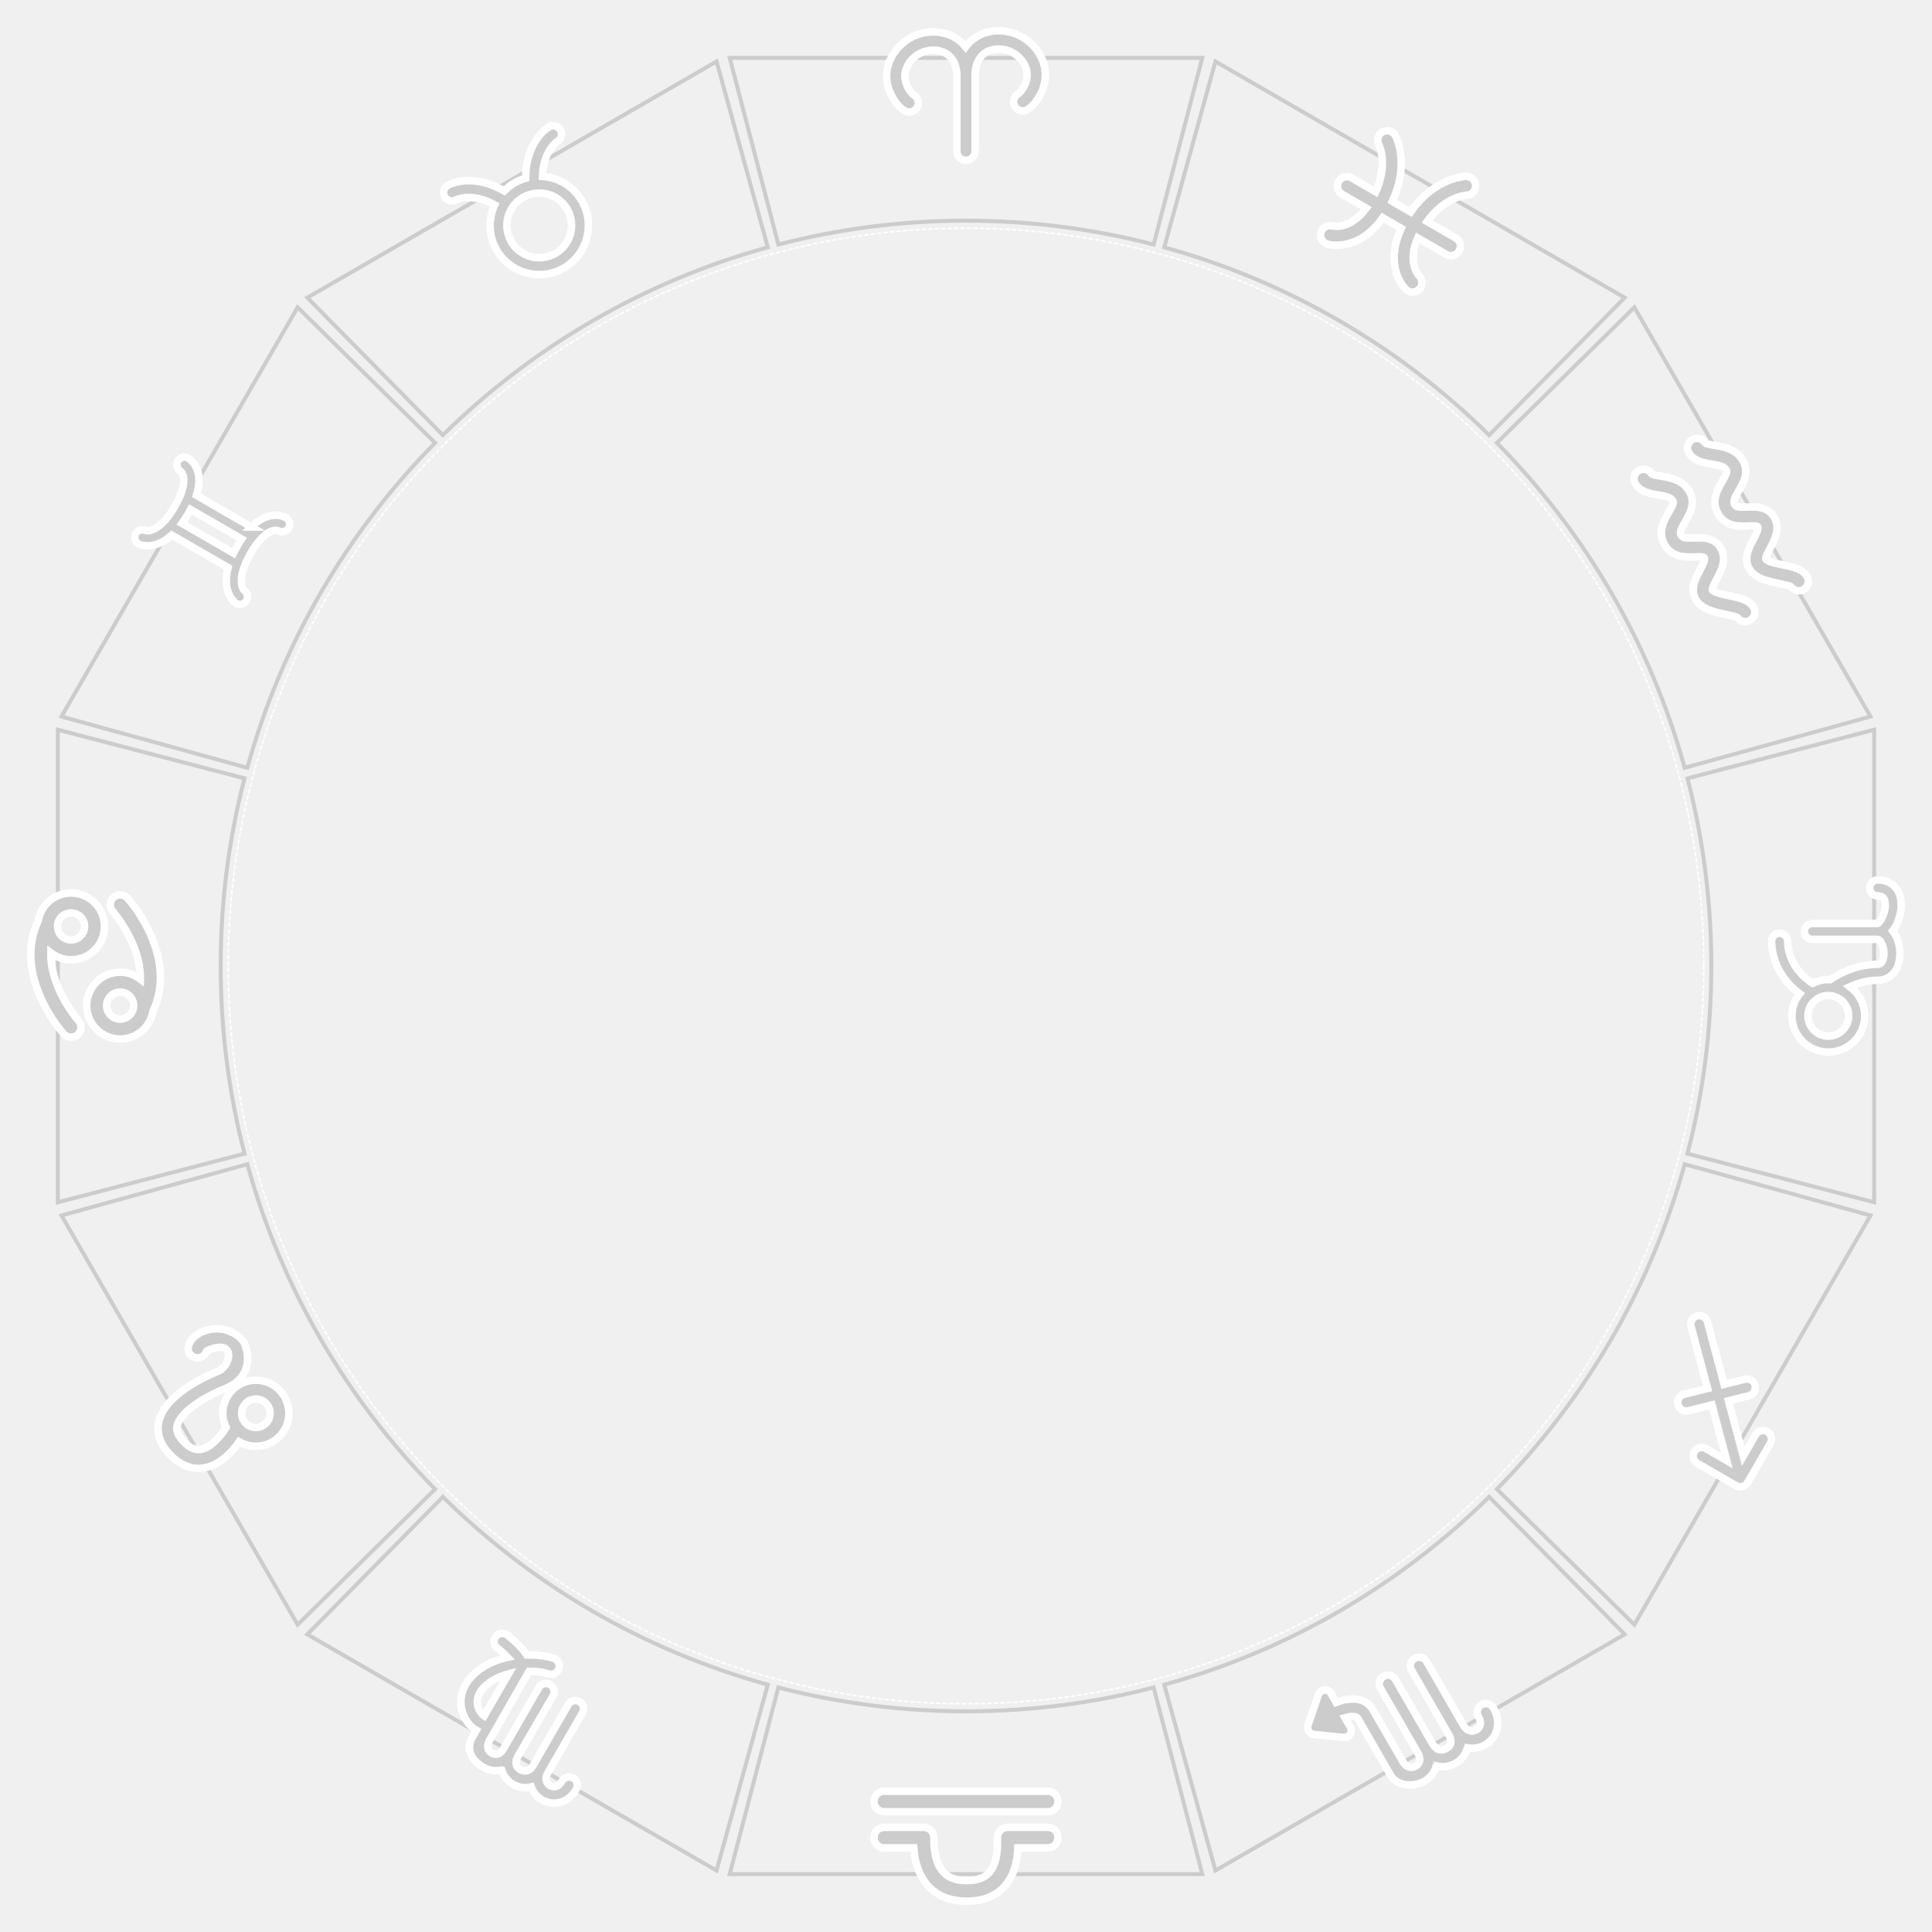
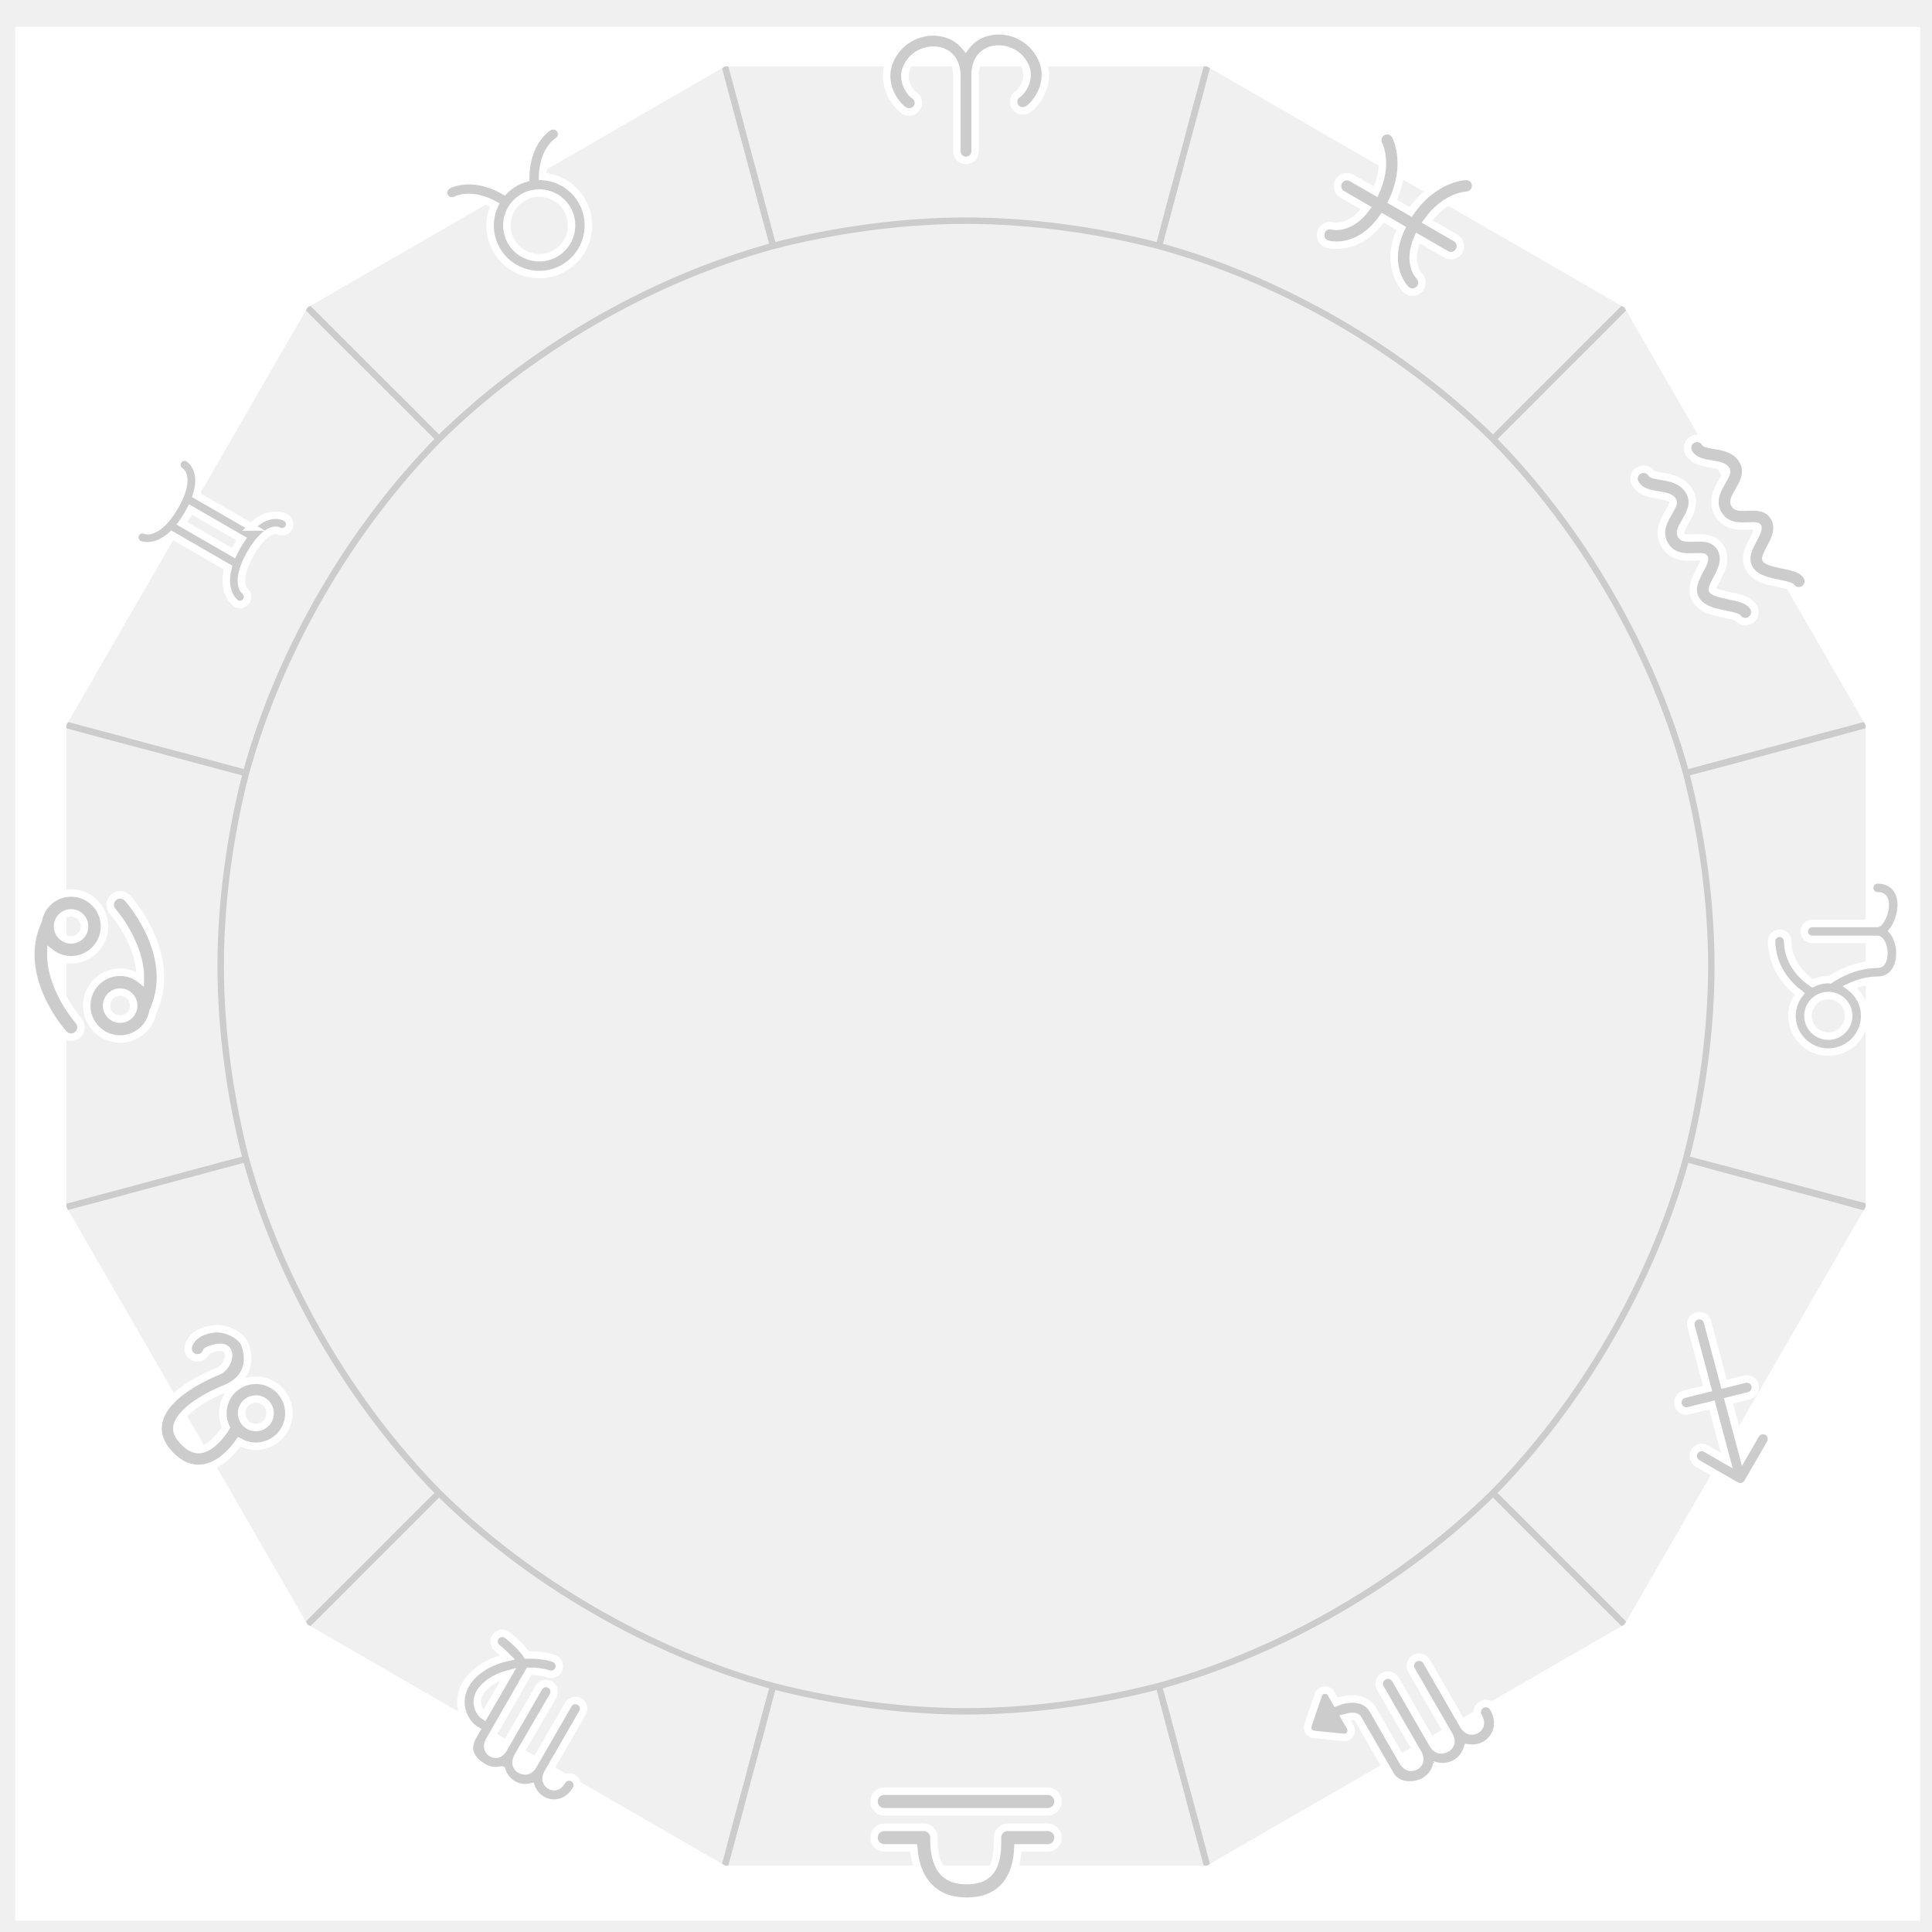
<svg xmlns="http://www.w3.org/2000/svg" width="600" height="600" id="svg2985" version="1.1">
  <defs id="defs2987" />
  <g id="layer1">
    <g id="zodiac">
-       <path id="path3535" d="M 326.625,17.969 C 331.652,37.292 336.691,56.614 341.719,75.938 360.342,71.107 379.866,68.531 400,68.531 420.134,68.531 439.658,71.107 458.281,75.938 463.309,56.614 468.348,37.292 473.375,17.969 424.462,17.969 375.538,17.969 326.625,17.969 z M 322.531,19.094 C 280.171,43.55 237.797,67.981 195.438,92.438 209.464,106.67 223.504,120.892 237.531,135.125 265.25,107.809 299.824,87.439 338.438,76.812 333.132,57.574 327.837,38.333 322.531,19.094 z M 477.469,19.094 C 472.163,38.333 466.868,57.574 461.562,76.812 500.176,87.439 534.75,107.809 562.469,135.125 576.496,120.892 590.536,106.67 604.562,92.438 562.202,67.981 519.829,43.55 477.469,19.094 z M 192.438,95.438 C 167.981,137.797 143.55,180.171 119.094,222.531 138.333,227.837 157.574,233.132 176.812,238.438 187.439,199.824 207.809,165.25 235.125,137.531 L 192.438,95.438 z M 607.562,95.438 C 593.33,109.464 579.108,123.504 564.875,137.531 592.191,165.25 612.561,199.824 623.188,238.438 642.426,233.132 661.667,227.837 680.906,222.531 656.45,180.171 632.019,137.798 607.562,95.438 z M 117.969,226.625 C 117.969,275.538 117.969,324.462 117.969,373.375 137.292,368.348 156.614,363.309 175.938,358.281 171.107,339.658 168.531,320.134 168.531,300 168.531,279.866 171.107,260.342 175.938,241.719 156.614,236.691 137.292,231.652 117.969,226.625 z M 682.031,226.625 C 662.708,231.652 643.386,236.691 624.062,241.719 628.893,260.342 631.469,279.866 631.469,300 631.469,320.134 628.893,339.658 624.062,358.281 643.386,363.309 662.708,368.348 682.031,373.375 682.031,324.462 682.031,275.538 682.031,226.625 z M 176.812,361.562 119.094,377.469 C 143.55,419.829 167.981,462.203 192.438,504.562 206.67,490.536 220.892,476.496 235.125,462.469 207.809,434.75 187.439,400.176 176.812,361.562 z M 623.188,361.562 C 612.561,400.176 592.191,434.75 564.875,462.469 579.108,476.496 593.33,490.536 607.562,504.562 632.019,462.203 656.45,419.829 680.906,377.469 661.667,372.163 642.426,366.868 623.188,361.562 z M 237.531,464.875 C 223.504,479.108 209.464,493.33 195.438,507.562 237.798,532.019 280.171,556.45 322.531,580.906 327.837,561.667 333.132,542.426 338.438,523.188 299.824,512.561 265.25,492.191 237.531,464.875 z M 562.469,464.875 C 534.75,492.191 500.176,512.561 461.562,523.188 466.868,542.426 472.163,561.667 477.469,580.906 519.829,556.45 562.203,532.019 604.562,507.562 590.536,493.33 576.496,479.108 562.469,464.875 z M 341.719,524.062 C 336.691,543.386 331.652,562.708 326.625,582.031 L 473.375,582.031 C 468.348,562.708 463.309,543.386 458.281,524.062 439.658,528.893 420.134,531.469 400,531.469 379.866,531.469 360.342,528.893 341.719,524.062 z" style="fill:none;fill-opacity:1;stroke:#cccccc;stroke-width:1.232;display:inline" transform="translate(-100,0)" />
-       <path transform="matrix(0.6546338,0,0,0.6546338,173.4375,249.8114)" d="M 543.333,76.667 A 350,350 0 1 1 -156.667,76.667 350,350 0 1 1 543.333,76.667 z" id="path2993" style="fill:none;fill-opacity:1;stroke:#ffffff;stroke-width:0.764;stroke-linecap:round;stroke-linejoin:round;stroke-miterlimit:2.9;stroke-opacity:1;stroke-dasharray:1.528, 1.528;stroke-dashoffset:0" />
+       <path id="path3535" d="M 324.578,18.531 C 329.605,37.854 335.051,57.051 340.078,76.375 358.701,71.544 379.866,68.531 400,68.531 420.134,68.531 441.299,71.544 459.922,76.375 464.949,57.051 470.395,37.854 475.422,18.531 426.509,18.531 373.491,18.531 324.578,18.531 z M 324.578,18.531 C 282.218,42.988 236.297,69.481 193.938,93.938 207.964,108.17 222.301,122.095 236.328,136.328 264.047,109.012 301.464,87.002 340.078,76.375 334.772,57.136 329.884,37.771 324.578,18.531 z M 475.422,18.531 C 470.116,37.771 465.228,57.136 459.922,76.375 498.536,87.002 535.953,109.012 563.672,136.328 577.699,122.095 592.036,108.17 606.062,93.938 563.702,69.481 517.782,42.988 475.422,18.531 z M 193.938,93.938 C 169.481,136.297 142.988,182.218 118.531,224.578 137.771,229.884 157.136,234.772 176.375,240.078 187.002,201.464 209.012,164.047 236.328,136.328 z M 606.062,93.938 C 591.83,107.964 577.905,122.301 563.672,136.328 590.988,164.047 612.998,201.464 623.625,240.078 642.864,234.772 662.229,229.884 681.469,224.578 657.012,182.218 630.519,136.298 606.062,93.938 z M 118.531,224.578 C 118.531,273.491 118.531,326.509 118.531,375.422 137.854,370.395 157.051,364.949 176.375,359.922 171.544,341.299 168.531,320.134 168.531,300 168.531,279.866 171.544,258.701 176.375,240.078 157.051,235.051 137.854,229.605 118.531,224.578 z M 681.469,224.578 C 662.146,229.605 642.949,235.051 623.625,240.078 628.456,258.701 631.469,279.866 631.469,300 631.469,320.134 628.456,341.299 623.625,359.922 642.949,364.949 662.708,370.395 682.031,375.422 682.031,326.509 681.469,273.491 681.469,224.578 z M 176.375,359.922 118.531,375.422 C 142.988,417.782 169.481,463.703 193.938,506.062 208.17,492.036 222.095,477.699 236.328,463.672 209.012,435.953 187.002,398.536 176.375,359.922 z M 623.625,359.922 C 612.998,398.536 590.988,435.953 563.672,463.672 577.905,477.699 591.83,492.036 606.062,506.062 630.519,463.703 656.45,417.782 680.906,375.422 661.667,370.116 642.864,365.228 623.625,359.922 z M 236.328,463.672 C 222.301,477.905 207.964,491.83 193.938,506.062 236.298,530.519 282.218,557.012 324.578,581.469 329.884,562.229 334.772,542.864 340.078,523.625 301.464,512.998 264.047,490.988 236.328,463.672 z M 563.672,463.672 C 535.953,490.988 498.536,512.998 459.922,523.625 465.228,542.864 470.116,562.229 475.422,581.469 517.782,557.012 563.703,530.519 606.062,506.062 592.036,491.83 577.699,477.905 563.672,463.672 z M 340.078,523.625 C 335.051,542.949 329.605,562.146 324.578,581.469 L 475.422,581.469 C 470.395,562.146 464.949,542.949 459.922,523.625 441.299,528.456 420.134,531.469 400,531.469 379.866,531.469 358.701,528.456 340.078,523.625 z" style="fill:none;stroke:#cccccc;stroke-width:2;display:inline" transform="translate(-100,0)" />
+       <path style="opacity:1;fill:#ffffff;fill-opacity:1;stroke:none" d="M 4.719,8.375 4.719,596.469 596.312,596.469 596.312,8.375 4.719,8.375 z M 225.156,20.625 374.844,20.625 504.5,95.5 579.375,225.156 579.375,374.844 504.5,504.5 374.844,579.375 225.156,579.375 95.5,504.5 20.625,374.844 20.625,225.156 95.5,95.5 225.156,20.625 z" id="rect3032" />
      <path transform="matrix(1.23219,0,0,1.23219,-427.2726,-285.8995)" id="path3537" d="M 607.934,244.465 C 604.929,240.485 599.572,238.799 594.901,240.361 592.903,241.032 591.297,242.254 590.115,243.856 588.959,242.396 587.431,241.278 585.553,240.648 580.883,239.083 575.527,240.768 572.521,244.749 569.606,248.615 569.993,252.263 570.828,254.643 571.749,257.257 573.828,259.794 575.372,260.182 576.596,260.482 577.846,259.746 578.156,258.514 578.425,257.446 577.896,256.358 576.943,255.893 576.554,255.555 575.188,254.066 574.879,252.008 574.645,250.455 575.074,248.988 576.184,247.518 577.99,245.129 581.316,244.074 584.094,245.001 586.569,245.834 587.932,248.071 587.932,251.3 L 587.932,269.872 587.932,270.159 C 587.932,271.429 588.958,272.455 590.228,272.455 591.498,272.455 592.523,271.429 592.523,270.159 L 592.523,269.872 592.523,251.301 592.523,251.018 C 592.523,247.787 593.886,245.551 596.361,244.719 599.143,243.79 602.465,244.845 604.271,247.234 605.381,248.706 605.807,250.175 605.575,251.723 605.265,253.783 603.899,255.272 603.512,255.607 602.559,256.074 602.029,257.159 602.298,258.23 602.608,259.464 603.853,260.209 605.083,259.897 606.627,259.509 608.706,256.973 609.627,254.358 610.462,251.976 610.85,248.327 607.934,244.465 z" style="fill:#cccccc;fill-opacity:1;stroke:#ffffff;stroke-width:1.89;display:inline" />
      <path transform="matrix(1.067108,0.616095,-0.616095,1.067108,-122.2553,-620.3276)" id="path3581" d="M 685.36,254.878 677.052,254.878 C 677.819,247.235 682.094,244.355 682.343,244.193 683.457,243.507 683.806,242.05 683.131,240.93 682.446,239.803 680.984,239.45 679.858,240.128 679.567,240.309 673.13,244.345 672.264,254.878 L 666.899,254.878 C 666.031,244.345 659.598,240.305 659.305,240.128 658.187,239.453 656.743,239.809 656.058,240.916 655.368,242.025 655.711,243.489 656.813,244.191 657.014,244.321 661.337,247.188 662.106,254.878 L 655.094,254.878 C 653.777,254.878 652.711,255.945 652.711,257.263 652.711,258.578 653.777,259.646 655.094,259.646 L 662.092,259.646 C 661.293,266.461 657.18,267.71 657.019,267.753 655.74,268.06 654.951,269.347 655.259,270.627 655.521,271.719 656.497,272.455 657.573,272.455 657.757,272.455 657.943,272.432 658.131,272.389 658.468,272.305 665.918,270.385 666.893,259.644 L 672.272,259.643 C 673.245,270.385 680.695,272.306 681.034,272.389 681.22,272.432 681.406,272.455 681.587,272.455 682.646,272.455 683.597,271.737 683.874,270.662 684.2,269.404 683.437,268.111 682.183,267.763 681.99,267.71 677.873,266.461 677.073,259.646 L 685.362,259.646 C 686.678,259.646 687.744,258.578 687.744,257.263 687.744,255.945 686.678,254.878 685.36,254.878 z" style="fill:#cccccc;fill-opacity:1;stroke:#ffffff;stroke-width:1.89;display:inline" />
-       <g id="g3527" transform="matrix(0.8995769,1.558113,-1.571058,0.9070509,543.2129,126.3413)" style="fill:#cccccc;stroke:#ffffff;stroke-width:1.289;display:inline">
-         <path id="path3529" d="M 1.631,12.874 C 3.334,12.874 4.42,11.56 5.293,10.498 6.166,9.441 6.748,8.8 7.474,8.8 7.856,8.8 8.162,9.212 8.83,10.374 9.605,11.724 10.774,13.76 13.316,13.76 15.939,13.76 17.022,11.699 17.736,10.338 18.048,9.742 18.439,9.002 18.683,9.002 19.105,9.002 19.738,10.008 20.199,10.739 21.066,12.112 22.142,13.825 24.187,13.825 26.181,13.825 27.667,12.162 28.984,10.693 29.457,10.165 30.161,9.381 30.498,9.2 31.339,9.136 32,8.432 32,7.575 32,6.676 31.271,5.943 30.37,5.943 28.859,5.943 27.74,7.193 26.557,8.517 25.916,9.233 24.725,10.562 24.184,10.562 23.901,10.495 23.266,9.484 22.959,9 22.093,7.624 20.906,5.738 18.684,5.738 16.469,5.738 15.496,7.592 14.851,8.817 14.126,10.197 13.855,10.495 13.318,10.495 12.757,10.495 12.413,10.057 11.66,8.748 10.879,7.393 9.811,5.535 7.474,5.535 5.158,5.535 3.781,7.204 2.777,8.424 2.435,8.836 1.867,9.528 1.614,9.612 0.722,9.622 0,10.349 0,11.243 0,12.144 0.73,12.874 1.631,12.874 z" style="fill:#cccccc;stroke:#ffffff;stroke-width:1.289" />
-         <path id="path3531" d="M 30.37,16.513 C 28.859,16.513 27.74,17.763 26.557,19.086 25.916,19.803 24.725,21.132 24.184,21.132 23.901,21.064 23.266,20.054 22.959,19.57 22.093,18.194 20.906,16.308 18.684,16.308 16.469,16.308 15.496,18.162 14.851,19.388 14.126,20.767 13.855,21.065 13.318,21.065 12.757,21.065 12.413,20.627 11.66,19.318 10.881,17.963 9.812,16.104 7.475,16.104 5.16,16.104 3.783,17.773 2.779,18.993 2.437,19.407 1.869,20.097 1.616,20.181 0.722,20.191 0,20.917 0,21.811 0,22.71 0.73,23.442 1.631,23.442 3.334,23.442 4.42,22.127 5.293,21.066 6.166,20.009 6.748,19.367 7.474,19.367 7.856,19.367 8.162,19.78 8.83,20.942 9.605,22.292 10.774,24.327 13.316,24.327 15.939,24.327 17.022,22.267 17.736,20.907 18.048,20.31 18.439,19.57 18.683,19.57 19.105,19.57 19.738,20.576 20.199,21.307 21.066,22.681 22.142,24.393 24.187,24.393 26.181,24.393 27.667,22.73 28.984,21.262 29.457,20.734 30.161,19.95 30.498,19.768 31.339,19.704 32,19 32,18.143 32,17.242 31.271,16.513 30.37,16.513 z" style="fill:#cccccc;stroke:#ffffff;stroke-width:1.289" />
-       </g>
+       <path style="fill:#cccccc;stroke:#ffffff;stroke-width:1.289" d="M 1.631,12.874 C 3.334,12.874 4.42,11.56 5.293,10.498 6.166,9.441 6.748,8.8 7.474,8.8 7.856,8.8 8.162,9.212 8.83,10.374 9.605,11.724 10.774,13.76 13.316,13.76 15.939,13.76 17.022,11.699 17.736,10.338 18.048,9.742 18.439,9.002 18.683,9.002 19.105,9.002 19.738,10.008 20.199,10.739 21.066,12.112 22.142,13.825 24.187,13.825 26.181,13.825 27.667,12.162 28.984,10.693 29.457,10.165 30.161,9.381 30.498,9.2 31.339,9.136 32,8.432 32,7.575 32,6.676 31.271,5.943 30.37,5.943 28.859,5.943 27.74,7.193 26.557,8.517 25.916,9.233 24.725,10.562 24.184,10.562 23.901,10.495 23.266,9.484 22.959,9 22.093,7.624 20.906,5.738 18.684,5.738 16.469,5.738 15.496,7.592 14.851,8.817 14.126,10.197 13.855,10.495 13.318,10.495 12.757,10.495 12.413,10.057 11.66,8.748 10.879,7.393 9.811,5.535 7.474,5.535 5.158,5.535 3.781,7.204 2.777,8.424 2.435,8.836 1.867,9.528 1.614,9.612 0.722,9.622 0,10.349 0,11.243 0,12.144 0.73,12.874 1.631,12.874 z" id="path3529" transform="matrix(0.8995769,1.558113,-1.571058,0.9070509,543.2129,126.3413)" />
+       <path style="fill:#cccccc;stroke:#ffffff;stroke-width:1.289" d="M 30.37,16.513 C 28.859,16.513 27.74,17.763 26.557,19.086 25.916,19.803 24.725,21.132 24.184,21.132 23.901,21.064 23.266,20.054 22.959,19.57 22.093,18.194 20.906,16.308 18.684,16.308 16.469,16.308 15.496,18.162 14.851,19.388 14.126,20.767 13.855,21.065 13.318,21.065 12.757,21.065 12.413,20.627 11.66,19.318 10.881,17.963 9.812,16.104 7.475,16.104 5.16,16.104 3.783,17.773 2.779,18.993 2.437,19.407 1.869,20.097 1.616,20.181 0.722,20.191 0,20.917 0,21.811 0,22.71 0.73,23.442 1.631,23.442 3.334,23.442 4.42,22.127 5.293,21.066 6.166,20.009 6.748,19.367 7.474,19.367 7.856,19.367 8.162,19.78 8.83,20.942 9.605,22.292 10.774,24.327 13.316,24.327 15.939,24.327 17.022,22.267 17.736,20.907 18.048,20.31 18.439,19.57 18.683,19.57 19.105,19.57 19.738,20.576 20.199,21.307 21.066,22.681 22.142,24.393 24.187,24.393 26.181,24.393 27.667,22.73 28.984,21.262 29.457,20.734 30.161,19.95 30.498,19.768 31.339,19.704 32,19 32,18.143 32,17.242 31.271,16.513 30.37,16.513 z" id="path3531" transform="matrix(0.8995769,1.558113,-1.571058,0.9070509,543.2129,126.3413)" />
      <path transform="matrix(0,1.23219,-1.23219,0,885.8995,-722.9978)" id="path3553" d="M 842.79,248.992 C 839.788,248.992 837.143,250.471 835.474,252.719 834.639,250.916 833.82,248.46 833.82,245.727 833.82,242.369 831.105,240.111 827.063,240.111 824.992,240.111 822.85,240.74 821.377,241.94 819.573,240.559 816.959,239.784 814.833,239.784 813.144,239.784 811.672,240.242 810.58,241.108 809.645,241.851 808.53,243.254 808.53,245.729 808.53,246.843 809.431,247.743 810.54,247.743 811.649,247.743 812.55,246.843 812.55,245.729 812.55,244.747 812.825,244.057 814.17,243.859 816.56,243.5 819.293,245.06 819.499,245.729 L 819.499,262.191 C 819.499,263.304 820.399,264.205 821.509,264.205 822.618,264.205 823.517,263.303 823.517,262.191 L 823.517,245.729 C 823.517,245.019 825.153,244.145 827.062,244.145 827.942,244.145 828.736,244.338 829.237,244.668 829.636,244.933 829.798,245.244 829.798,245.729 829.798,251.556 832.639,256.207 833.694,257.734 833.683,257.876 833.652,258.012 833.652,258.156 833.652,259.592 834.012,260.93 834.597,262.14 833.366,264.018 829.915,268.295 823.936,268.425 822.827,268.449 821.946,269.367 821.969,270.483 821.993,271.582 822.888,272.455 823.979,272.455 823.994,272.444 824.007,272.455 824.021,272.455 830.876,272.31 835.162,268.102 837.227,265.378 838.774,266.576 840.686,267.322 842.787,267.322 847.828,267.322 851.925,263.212 851.925,258.16 851.925,253.105 847.831,248.991 842.79,248.991 z M 842.79,263.288 C 839.969,263.288 837.673,260.986 837.673,258.156 837.673,255.327 839.969,253.025 842.79,253.025 845.613,253.025 847.909,255.328 847.909,258.156 847.909,260.986 845.613,263.289 842.79,263.288 z" style="fill:#cccccc;stroke:#ffffff;stroke-width:1.89;display:inline" />
      <path transform="matrix(-0.616095,1.067108,-1.067108,-0.616095,1368.191,-378.3608)" id="path3587" d="M 926.586,241.846 C 926.576,241.597 926.534,241.345 926.437,241.111 926.33,240.854 926.178,240.626 925.987,240.431 925.973,240.425 925.977,240.415 925.977,240.414 L 925.977,240.414 C 925.779,240.215 925.542,240.059 925.28,239.951 925.018,239.842 924.743,239.785 924.462,239.785 924.462,239.785 924.462,239.785 924.462,239.784 L 913.037,239.784 C 911.854,239.784 910.894,240.743 910.894,241.926 910.894,243.111 911.854,244.069 913.036,244.069 L 919.28,244.069 909.045,254.273 905.367,250.455 C 904.546,249.606 903.188,249.579 902.337,250.401 901.485,251.221 901.459,252.576 902.28,253.43 L 906.009,257.297 894.475,268.796 C 893.637,269.63 893.635,270.988 894.475,271.826 894.892,272.246 895.441,272.455 895.991,272.455 896.537,272.455 897.085,272.246 897.504,271.83 L 908.985,260.383 913.193,264.75 C 913.613,265.186 914.173,265.406 914.737,265.406 915.271,265.406 915.808,265.208 916.223,264.806 917.075,263.986 917.099,262.628 916.279,261.777 L 912.022,257.358 922.323,247.09 922.323,253.175 C 922.323,254.36 923.283,255.319 924.468,255.319 925.65,255.319 926.609,254.36 926.609,253.176 L 926.609,241.927 C 926.609,241.898 926.594,241.875 926.592,241.845 z" style="fill:#cccccc;fill-opacity:1;stroke:#ffffff;stroke-width:1.89;display:inline" />
      <path transform="matrix(-1.067108,0.616095,-0.616095,-1.067108,1649.629,197.3299)" id="path3593" d="M 1011.121,263.915 1005.029,259.539 C 1004.49,259.151 1003.784,259.097 1003.199,259.399 1002.611,259.701 1002.243,260.307 1002.243,260.97 L 1002.243,263.659 C 1001.077,263.378 999.526,262.779 999.526,261.852 L 999.526,245.546 C 999.526,241.611 995.463,239.784 992.9,239.784 991.182,239.784 989.583,240.433 988.395,241.615 988.394,241.615 988.39,241.618 988.388,241.621 987.129,240.416 985.459,239.784 983.837,239.784 982.121,239.784 980.522,240.433 979.335,241.615 979.326,241.622 979.318,241.636 979.308,241.644 978.094,240.628 976.578,240.077 975.091,240.077 973.374,240.077 971.775,240.727 970.588,241.908 969.683,242.808 968.603,244.443 968.603,247.099 968.603,248.312 969.581,249.291 970.79,249.291 971.998,249.291 972.975,248.31 972.975,247.099 972.975,244.652 974.595,244.463 975.091,244.463 976.132,244.463 977.347,245.153 977.347,247.099 L 977.347,265.647 C 977.347,266.858 978.324,267.838 979.533,267.838 980.741,267.838 981.718,266.856 981.718,265.647 L 981.718,246.808 C 981.718,244.361 983.339,244.171 983.835,244.171 986.798,244.171 986.407,247.024 986.407,247.876 986.407,248.729 986.407,265.647 986.407,265.647 986.407,266.859 987.386,267.839 988.593,267.839 989.803,267.839 990.78,266.856 990.78,265.647 L 990.78,246.809 C 990.78,244.361 992.397,244.171 992.896,244.171 993.936,244.171 995.15,244.863 995.15,246.809 L 995.15,261.858 C 995.15,266.035 999.393,267.716 1002.237,268.123 L 1002.237,270.688 C 1002.237,271.382 1002.643,272.01 1003.271,272.297 1003.506,272.404 1003.751,272.455 1003.997,272.455 1004.418,272.456 1004.83,272.306 1005.157,272.02 L 1011.249,266.685 C 1011.656,266.331 1011.878,265.809 1011.851,265.27 1011.828,264.725 1011.558,264.229 1011.121,263.917 z" style="fill:#cccccc;fill-opacity:1;stroke:#ffffff;stroke-width:1.89;display:inline" />
-       <g id="g3571" transform="matrix(-1.785963,0,0,-1.800137,328.5755,600.3483)" style="fill:#cccccc;stroke:#ffffff;stroke-width:1.299;display:inline">
-         <path id="path3573" d="M 1.78,18.259 8.75,18.259 C 9.733,18.259 10.53,17.463 10.53,16.481 L 10.528,16.129 C 10.513,14.768 10.482,11.933 12.051,10.345 12.903,9.484 14.152,9.065 15.869,9.065 18.366,9.065 19.935,9.95 20.81,11.847 21.581,13.525 21.581,15.538 21.58,16.48 21.58,17.462 22.377,18.258 23.359,18.258 L 30.216,18.258 C 31.199,18.258 31.996,17.462 31.996,16.48 31.996,15.498 31.199,14.701 30.216,14.701 L 25.084,14.701 C 24.992,13.463 24.737,11.876 24.041,10.359 23.022,8.143 20.776,5.504 15.868,5.504 13.188,5.504 11.052,6.29 9.518,7.842 7.497,9.884 7.064,12.728 6.981,14.699 L 1.78,14.699 C 0.797,14.699 0,15.495 0,16.478 0,17.463 0.797,18.259 1.78,18.259 z" style="fill:#cccccc;stroke:#ffffff;stroke-width:1.299" />
-         <path id="path3575" d="M 30.221,20.93 1.78,20.93 C 0.797,20.93 0,21.727 0,22.708 0,23.691 0.797,24.488 1.78,24.488 L 30.221,24.488 C 31.203,24.488 32,23.691 32,22.708 32,21.725 31.203,20.93 30.221,20.93 z" style="fill:#cccccc;stroke:#ffffff;stroke-width:1.299" />
-       </g>
+       <path style="fill:#cccccc;stroke:#ffffff;stroke-width:1.299" d="M 1.78,18.259 8.75,18.259 C 9.733,18.259 10.53,17.463 10.53,16.481 L 10.528,16.129 C 10.513,14.768 10.482,11.933 12.051,10.345 12.903,9.484 14.152,9.065 15.869,9.065 18.366,9.065 19.935,9.95 20.81,11.847 21.581,13.525 21.581,15.538 21.58,16.48 21.58,17.462 22.377,18.258 23.359,18.258 L 30.216,18.258 C 31.199,18.258 31.996,17.462 31.996,16.48 31.996,15.498 31.199,14.701 30.216,14.701 L 25.084,14.701 C 24.992,13.463 24.737,11.876 24.041,10.359 23.022,8.143 20.776,5.504 15.868,5.504 13.188,5.504 11.052,6.29 9.518,7.842 7.497,9.884 7.064,12.728 6.981,14.699 L 1.78,14.699 C 0.797,14.699 0,15.495 0,16.478 0,17.463 0.797,18.259 1.78,18.259 z" id="path3573" transform="matrix(-1.785963,0,0,-1.800137,328.5755,600.3483)" />
+       <path style="fill:#cccccc;stroke:#ffffff;stroke-width:1.299" d="M 30.221,20.93 1.78,20.93 C 0.797,20.93 0,21.727 0,22.708 0,23.691 0.797,24.488 1.78,24.488 L 30.221,24.488 C 31.203,24.488 32,23.691 32,22.708 32,21.725 31.203,20.93 30.221,20.93 z" id="path3575" transform="matrix(-1.785963,0,0,-1.800137,328.5755,600.3483)" />
      <path transform="matrix(-1.067108,-0.616095,0.616095,-1.067108,1234.467,1516.053)" id="path3605" d="M 1168.754,257.293 C 1169.335,253.819 1168.057,250.552 1165.335,248.551 1163.907,247.502 1162.267,246.96 1160.8,246.972 L 1160.8,245.218 C 1160.8,240.567 1156.96,239.784 1154.535,239.784 1152.91,239.784 1151.4,240.395 1150.278,241.509 1150.278,241.511 1150.278,241.514 1150.268,241.516 1149.077,240.38 1147.499,239.784 1145.965,239.784 1144.344,239.784 1142.832,240.395 1141.71,241.509 1141.7,241.517 1141.694,241.53 1141.685,241.538 1140.536,240.579 1139.103,240.06 1137.698,240.06 1136.075,240.06 1134.563,240.671 1133.441,241.785 1132.585,242.636 1131.563,244.176 1131.563,246.682 1131.563,247.824 1132.487,248.747 1133.63,248.747 1134.772,248.747 1135.697,247.824 1135.697,246.682 1135.697,244.373 1137.227,244.194 1137.697,244.194 1138.68,244.194 1139.828,244.845 1139.828,246.682 L 1139.828,264.166 C 1139.828,265.308 1140.753,266.231 1141.895,266.231 1143.037,266.231 1143.962,265.307 1143.962,264.166 L 1143.962,246.405 C 1143.962,244.097 1145.763,243.922 1146.257,243.922 1146.752,243.922 1148.447,244.054 1148.447,246.733 1148.447,250.082 1148.393,264.166 1148.393,264.166 1148.393,265.308 1149.317,266.231 1150.46,266.231 1151.602,266.231 1152.527,265.307 1152.527,264.166 L 1152.527,246.405 C 1152.527,244.097 1154.057,243.919 1154.527,243.919 1155.511,243.919 1156.659,244.568 1156.659,246.405 1156.659,246.405 1156.719,265.269 1156.716,266.496 1155.037,267.481 1153.406,268.125 1152.177,268.358 1151.055,268.57 1150.317,269.65 1150.528,270.772 1150.716,271.764 1151.582,272.455 1152.557,272.455 1152.683,272.455 1152.814,272.441 1152.942,272.419 1154.601,272.104 1156.911,271.2 1159.262,269.763 1161.473,270.896 1164.495,271.442 1166.025,271.661 1167.14,271.811 1168.203,271.035 1168.363,269.907 1168.524,268.775 1167.74,267.729 1166.609,267.567 1165.433,267.398 1164.209,267.131 1163.165,266.836 1165.869,264.359 1168.105,261.144 1168.749,257.293 z M 1160.867,263.336 C 1160.867,262.426 1160.877,261.417 1160.878,260.365 1160.89,257.02 1160.902,253.283 1160.902,251.085 1161.366,251.108 1162.239,251.34 1163.091,252.04 1163.863,252.673 1165.095,254.11 1164.677,256.61 1164.25,259.178 1162.75,261.47 1160.867,263.336 z" style="fill:#cccccc;fill-opacity:1;stroke:#ffffff;stroke-width:1.89;display:inline" />
      <path transform="matrix(-0.616095,-1.067108,1.067108,-0.616095,550.5333,1905.736)" id="path3565" d="M 1245.354,257.975 C 1244.486,256.998 1242.985,256.906 1242.013,257.773 1241.033,258.64 1240.944,260.136 1241.812,261.114 1242.013,261.344 1241.511,265.587 1239.525,265.79 1237.54,265.992 1235.757,263.179 1236.018,261.274 1236.593,257.111 1237.432,246.914 1232.819,242.199 1230.995,240.334 1228.533,239.523 1225.643,239.857 1221.323,240.46 1218.416,242.257 1217,245.208 1215.014,249.346 1216.766,254.327 1217.974,256.907 1217.961,256.915 1217.947,256.916 1217.934,256.924 1213.959,259.219 1212.592,264.321 1214.887,268.296 1217.181,272.27 1222.283,273.637 1226.258,271.342 1230.232,269.047 1231.599,263.946 1229.305,259.972 1227.884,257.511 1225.386,256.055 1222.746,255.844 1221.781,254.091 1220.009,249.867 1221.27,247.25 1221.964,245.826 1223.646,244.916 1226.24,244.557 1228.059,244.345 1228.934,245.001 1229.434,245.513 1231.553,247.678 1232.296,253.612 1231.328,260.629 1230.601,265.899 1233.379,269.574 1238.755,270.462 1241.699,270.569 1244.554,267.924 1245.389,266.41 1246.709,264.026 1247.49,260.384 1245.355,257.975 z M 1223.89,267.24 C 1222.176,268.23 1219.977,267.64 1218.988,265.928 1217.999,264.214 1218.587,262.014 1220.301,261.025 1222.016,260.035 1224.215,260.625 1225.204,262.339 1226.192,264.052 1225.603,266.251 1223.89,267.24 z" style="fill:#cccccc;fill-opacity:1;stroke:#ffffff;stroke-width:1.89;display:inline" />
-       <g id="g3543" transform="matrix(0,-1.417315,1.418221,0,9.5594,322.6772)" style="fill:#cccccc;fill-opacity:1;stroke:#ffffff;stroke-width:1.642;display:inline">
-         <path id="path3545" d="M 27.955,17.946 C 27.868,18.023 20.906,24.162 13.108,23.992 14.052,22.761 14.638,21.236 14.638,19.565 14.638,15.529 11.355,12.247 7.319,12.247 3.283,12.246 0,15.529 0,19.565 0,23.164 2.614,26.146 6.04,26.754 8.56,27.904 11.072,28.386 13.48,28.386 22.759,28.386 30.465,21.55 30.872,21.182 31.766,20.375 31.834,19.001 31.032,18.11 30.225,17.213 28.85,17.143 27.955,17.946 z M 7.319,22.527 C 5.685,22.527 4.357,21.201 4.357,19.565 4.357,17.931 5.685,16.604 7.319,16.604 8.953,16.604 10.281,17.931 10.281,19.565 10.281,21.2 8.953,22.527 7.319,22.527 z" style="fill:#cccccc;fill-opacity:1;stroke:#ffffff;stroke-width:1.642" />
-         <path id="path3547" d="M 4.045,10.44 C 4.132,10.363 11.094,4.225 18.893,4.395 17.949,5.626 17.362,7.15 17.362,8.821 17.362,12.857 20.645,16.139 24.682,16.139 28.717,16.139 32,12.857 32,8.821 32,5.223 29.385,2.241 25.96,1.633 23.439,0.48 20.928,0 18.52,0 9.24,0 1.534,6.836 1.128,7.204 0.233,8.011 0.166,9.385 0.968,10.275 1.776,11.174 3.151,11.244 4.045,10.44 z M 24.682,5.859 C 26.315,5.859 27.643,7.186 27.643,8.821 27.643,10.456 26.315,11.783 24.682,11.783 23.047,11.783 21.719,10.456 21.719,8.821 21.719,7.187 23.047,5.859 24.682,5.859 z" style="fill:#cccccc;fill-opacity:1;stroke:#ffffff;stroke-width:1.642" />
-       </g>
+       <path style="fill:#cccccc;fill-opacity:1;stroke:#ffffff;stroke-width:1.642" d="M 27.955,17.946 C 27.868,18.023 20.906,24.162 13.108,23.992 14.052,22.761 14.638,21.236 14.638,19.565 14.638,15.529 11.355,12.247 7.319,12.247 3.283,12.246 0,15.529 0,19.565 0,23.164 2.614,26.146 6.04,26.754 8.56,27.904 11.072,28.386 13.48,28.386 22.759,28.386 30.465,21.55 30.872,21.182 31.766,20.375 31.834,19.001 31.032,18.11 30.225,17.213 28.85,17.143 27.955,17.946 z M 7.319,22.527 C 5.685,22.527 4.357,21.201 4.357,19.565 4.357,17.931 5.685,16.604 7.319,16.604 8.953,16.604 10.281,17.931 10.281,19.565 10.281,21.2 8.953,22.527 7.319,22.527 z" id="path3545" transform="matrix(0,-1.417315,1.418221,0,9.5594,322.6772)" />
+       <path style="fill:#cccccc;fill-opacity:1;stroke:#ffffff;stroke-width:1.642" d="M 4.045,10.44 C 4.132,10.363 11.094,4.225 18.893,4.395 17.949,5.626 17.362,7.15 17.362,8.821 17.362,12.857 20.645,16.139 24.682,16.139 28.717,16.139 32,12.857 32,8.821 32,5.223 29.385,2.241 25.96,1.633 23.439,0.48 20.928,0 18.52,0 9.24,0 1.534,6.836 1.128,7.204 0.233,8.011 0.166,9.385 0.968,10.275 1.776,11.174 3.151,11.244 4.045,10.44 z M 24.682,5.859 C 26.315,5.859 27.643,7.186 27.643,8.821 27.643,10.456 26.315,11.783 24.682,11.783 23.047,11.783 21.719,10.456 21.719,8.821 21.719,7.187 23.047,5.859 24.682,5.859 z" id="path3547" transform="matrix(0,-1.417315,1.418221,0,9.5594,322.6772)" />
      <path transform="matrix(0.616095,-1.067108,1.067108,0.616095,-1063.917,1490.573)" id="path3559" d="M 1395.985,264.186 1395.985,248.222 C 1398.251,247.716 1400.027,246.838 1401.27,245.578 1402.991,243.831 1403.06,242.029 1403.055,241.685 1403.042,240.657 1402.225,239.871 1401.2,239.834 1400.164,239.804 1399.303,240.628 1399.222,241.652 1399.135,242.773 1397.268,244.89 1390.834,244.89 1384.266,244.89 1382.115,242.656 1381.893,241.466 1381.76,240.442 1380.85,239.675 1379.809,239.796 1378.754,239.895 1377.98,240.831 1378.079,241.889 1378.1,242.103 1378.57,246.017 1384.2,247.826 L 1384.2,264.216 C 1377.934,265.917 1377.43,270.129 1377.409,270.352 1377.312,271.377 1378.045,272.254 1379.064,272.392 1380.08,272.53 1381.036,271.8 1381.217,270.787 1381.429,269.598 1383.573,267.352 1390.161,267.351 1396.595,267.352 1398.462,269.468 1398.549,270.512 1398.536,271.572 1399.384,272.444 1400.443,272.455 1400.454,272.446 1400.46,272.455 1400.466,272.455 1401.513,272.455 1402.37,271.609 1402.383,270.556 1402.383,270.213 1402.319,268.411 1400.597,266.664 1399.484,265.532 1397.931,264.71 1395.985,264.185 z M 1388.034,263.582 1388.034,248.584 C 1388.899,248.672 1389.811,248.734 1390.832,248.734 1391.287,248.734 1391.719,248.714 1392.151,248.696 L 1392.151,263.578 C 1391.513,263.534 1390.855,263.506 1390.162,263.506 1389.409,263.506 1388.7,263.532 1388.034,263.582 z" style="fill:#cccccc;stroke:#ffffff;stroke-width:1.89;display:inline" />
      <path transform="matrix(1.067108,-0.616095,0.616095,1.067108,-1561.841,698.3961)" id="path3599" d="M 1484.949,239.784 1484.949,239.784 C 1484.658,239.784 1478.15,239.908 1473.389,248.052 1472.431,247.815 1471.436,247.674 1470.406,247.674 1469.263,247.674 1468.159,247.842 1467.108,248.134 1462.337,239.912 1455.793,239.784 1455.501,239.784 1455.501,239.784 1455.501,239.784 1455.489,239.794 1454.334,239.794 1453.411,240.719 1453.39,241.872 1453.371,243.027 1454.297,243.986 1455.455,244.024 1455.645,244.034 1459.811,244.252 1463.26,249.964 1460.091,252.211 1458.013,255.899 1458.013,260.07 1458.013,266.899 1463.569,272.455 1470.4,272.455 1477.233,272.455 1482.791,266.9 1482.791,260.07 1482.791,255.789 1480.605,252.008 1477.293,249.783 1480.694,244.293 1484.732,244.035 1484.982,244.025 1486.141,244.008 1487.069,243.064 1487.066,241.902 1487.066,240.738 1486.117,239.794 1484.948,239.794 z M 1470.4,268.213 C 1465.904,268.213 1462.245,264.556 1462.245,260.061 1462.245,255.565 1465.904,251.906 1470.4,251.906 1474.899,251.906 1478.558,255.565 1478.558,260.061 1478.558,264.556 1474.898,268.213 1470.4,268.213 z" style="fill:#cccccc;fill-opacity:1;stroke:#ffffff;stroke-width:1.89;display:inline" />
+       <path transform="translate(600,0)" style="fill:none;stroke:#cccccc;stroke-width:2;display:inline" d="M 326.625,17.969 C 331.652,37.292 336.691,56.614 341.719,75.938 360.342,71.107 379.866,68.531 400,68.531 420.134,68.531 439.658,71.107 458.281,75.938 463.309,56.614 468.348,37.292 473.375,17.969 424.462,17.969 375.538,17.969 326.625,17.969 z M 322.531,19.094 C 280.171,43.55 237.797,67.981 195.438,92.438 209.464,106.67 223.504,120.892 237.531,135.125 265.25,107.809 299.824,87.439 338.438,76.812 333.132,57.574 327.837,38.333 322.531,19.094 z M 477.469,19.094 C 472.163,38.333 466.868,57.574 461.562,76.812 500.176,87.439 534.75,107.809 562.469,135.125 576.496,120.892 590.536,106.67 604.562,92.438 562.202,67.981 519.829,43.55 477.469,19.094 z M 192.438,95.438 C 167.981,137.797 143.55,180.171 119.094,222.531 138.333,227.837 157.574,233.132 176.812,238.438 187.439,199.824 207.809,165.25 235.125,137.531 L 192.438,95.438 z M 607.562,95.438 C 593.33,109.464 579.108,123.504 564.875,137.531 592.191,165.25 612.561,199.824 623.188,238.438 642.426,233.132 661.667,227.837 680.906,222.531 656.45,180.171 632.019,137.798 607.562,95.438 z M 117.969,226.625 C 117.969,275.538 117.969,324.462 117.969,373.375 137.292,368.348 156.614,363.309 175.938,358.281 171.107,339.658 168.531,320.134 168.531,300 168.531,279.866 171.107,260.342 175.938,241.719 156.614,236.691 137.292,231.652 117.969,226.625 z M 682.031,226.625 C 662.708,231.652 643.386,236.691 624.062,241.719 628.893,260.342 631.469,279.866 631.469,300 631.469,320.134 628.893,339.658 624.062,358.281 643.386,363.309 662.708,368.348 682.031,373.375 682.031,324.462 682.031,275.538 682.031,226.625 z M 176.812,361.562 119.094,377.469 C 143.55,419.829 167.981,462.203 192.438,504.562 206.67,490.536 220.892,476.496 235.125,462.469 207.809,434.75 187.439,400.176 176.812,361.562 z M 623.188,361.562 C 612.561,400.176 592.191,434.75 564.875,462.469 579.108,476.496 593.33,490.536 607.562,504.562 632.019,462.203 656.45,419.829 680.906,377.469 661.667,372.163 642.426,366.868 623.188,361.562 z M 237.531,464.875 C 223.504,479.108 209.464,493.33 195.438,507.562 237.798,532.019 280.171,556.45 322.531,580.906 327.837,561.667 333.132,542.426 338.438,523.188 299.824,512.561 265.25,492.191 237.531,464.875 z M 562.469,464.875 C 534.75,492.191 500.176,512.561 461.562,523.188 466.868,542.426 472.163,561.667 477.469,580.906 519.829,556.45 562.203,532.019 604.562,507.562 590.536,493.33 576.496,479.108 562.469,464.875 z M 341.719,524.062 C 336.691,543.386 331.652,562.708 326.625,582.031 L 473.375,582.031 C 468.348,562.708 463.309,543.386 458.281,524.062 439.658,528.893 420.134,531.469 400,531.469 379.866,531.469 360.342,528.893 341.719,524.062 z" id="path3025" />
+       <path transform="matrix(0.9404878,0,0,0.9404878,932.3891,240.0182)" d="M 289.339,281.228 151.482,360.82 -7.703,360.82 -145.561,281.228 -225.153,143.37 -225.153,-15.815 -145.561,-153.673 -7.703,-233.265 151.482,-233.265 289.339,-153.673 368.932,-15.815 368.932,143.37 z" id="path3027" style="opacity:0.68;fill:#999999;fill-opacity:1;stroke:#999999;stroke-width:2.127;stroke-linecap:round;stroke-linejoin:round;stroke-miterlimit:2.9;stroke-opacity:1;stroke-dasharray:1.063, 1.063;stroke-dashoffset:0" />
    </g>
  </g>
</svg>
